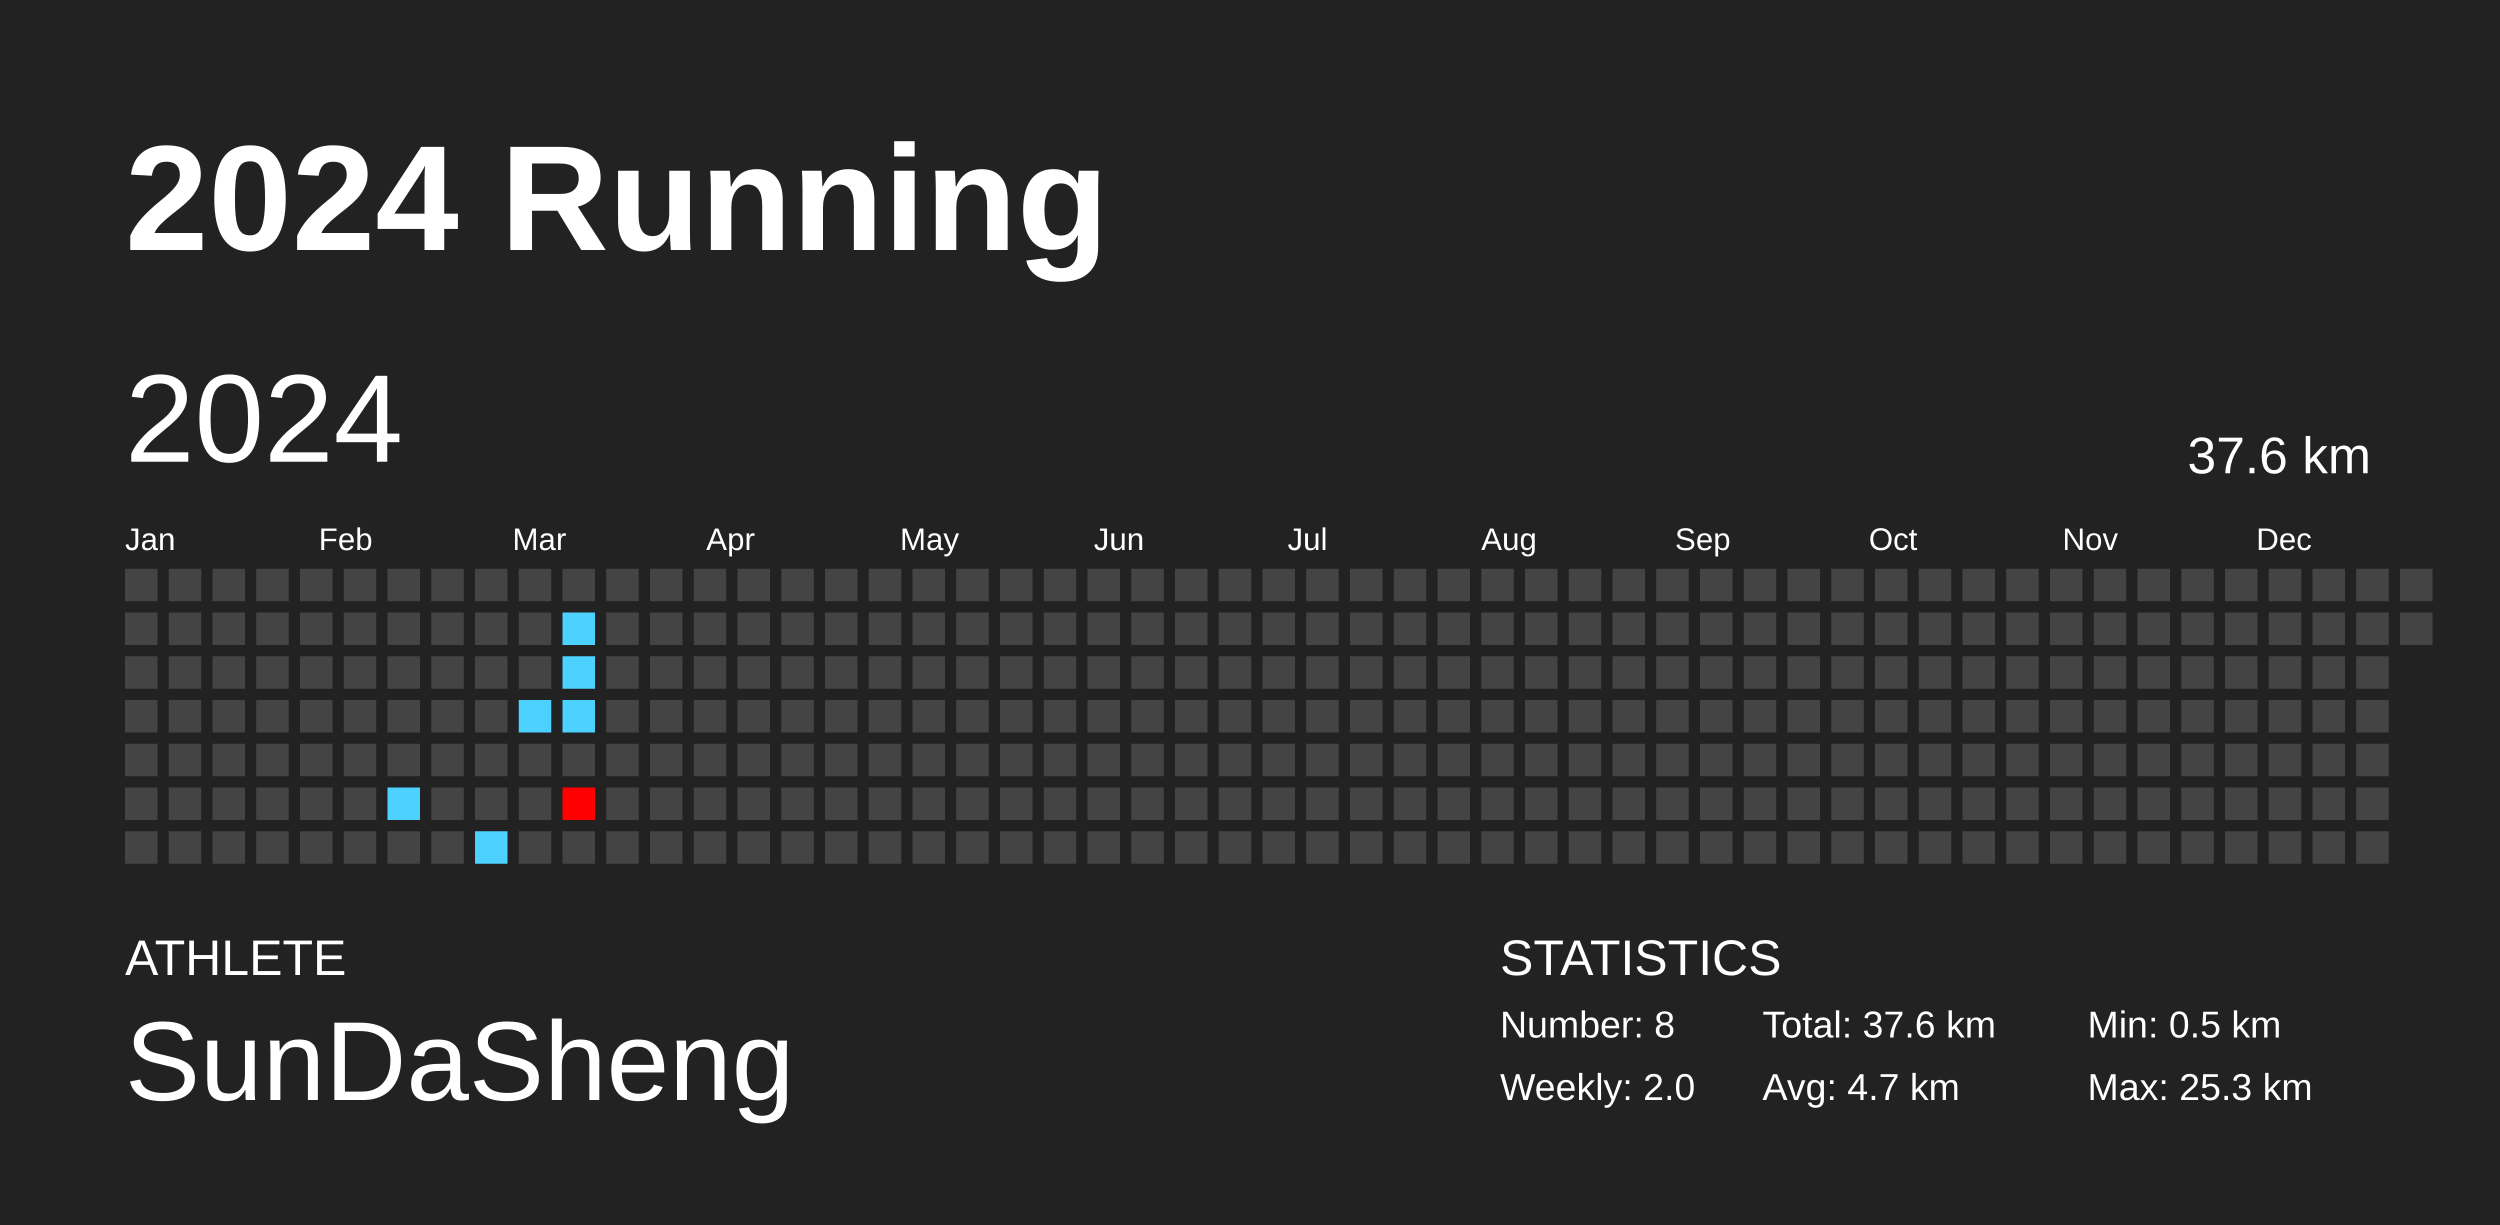
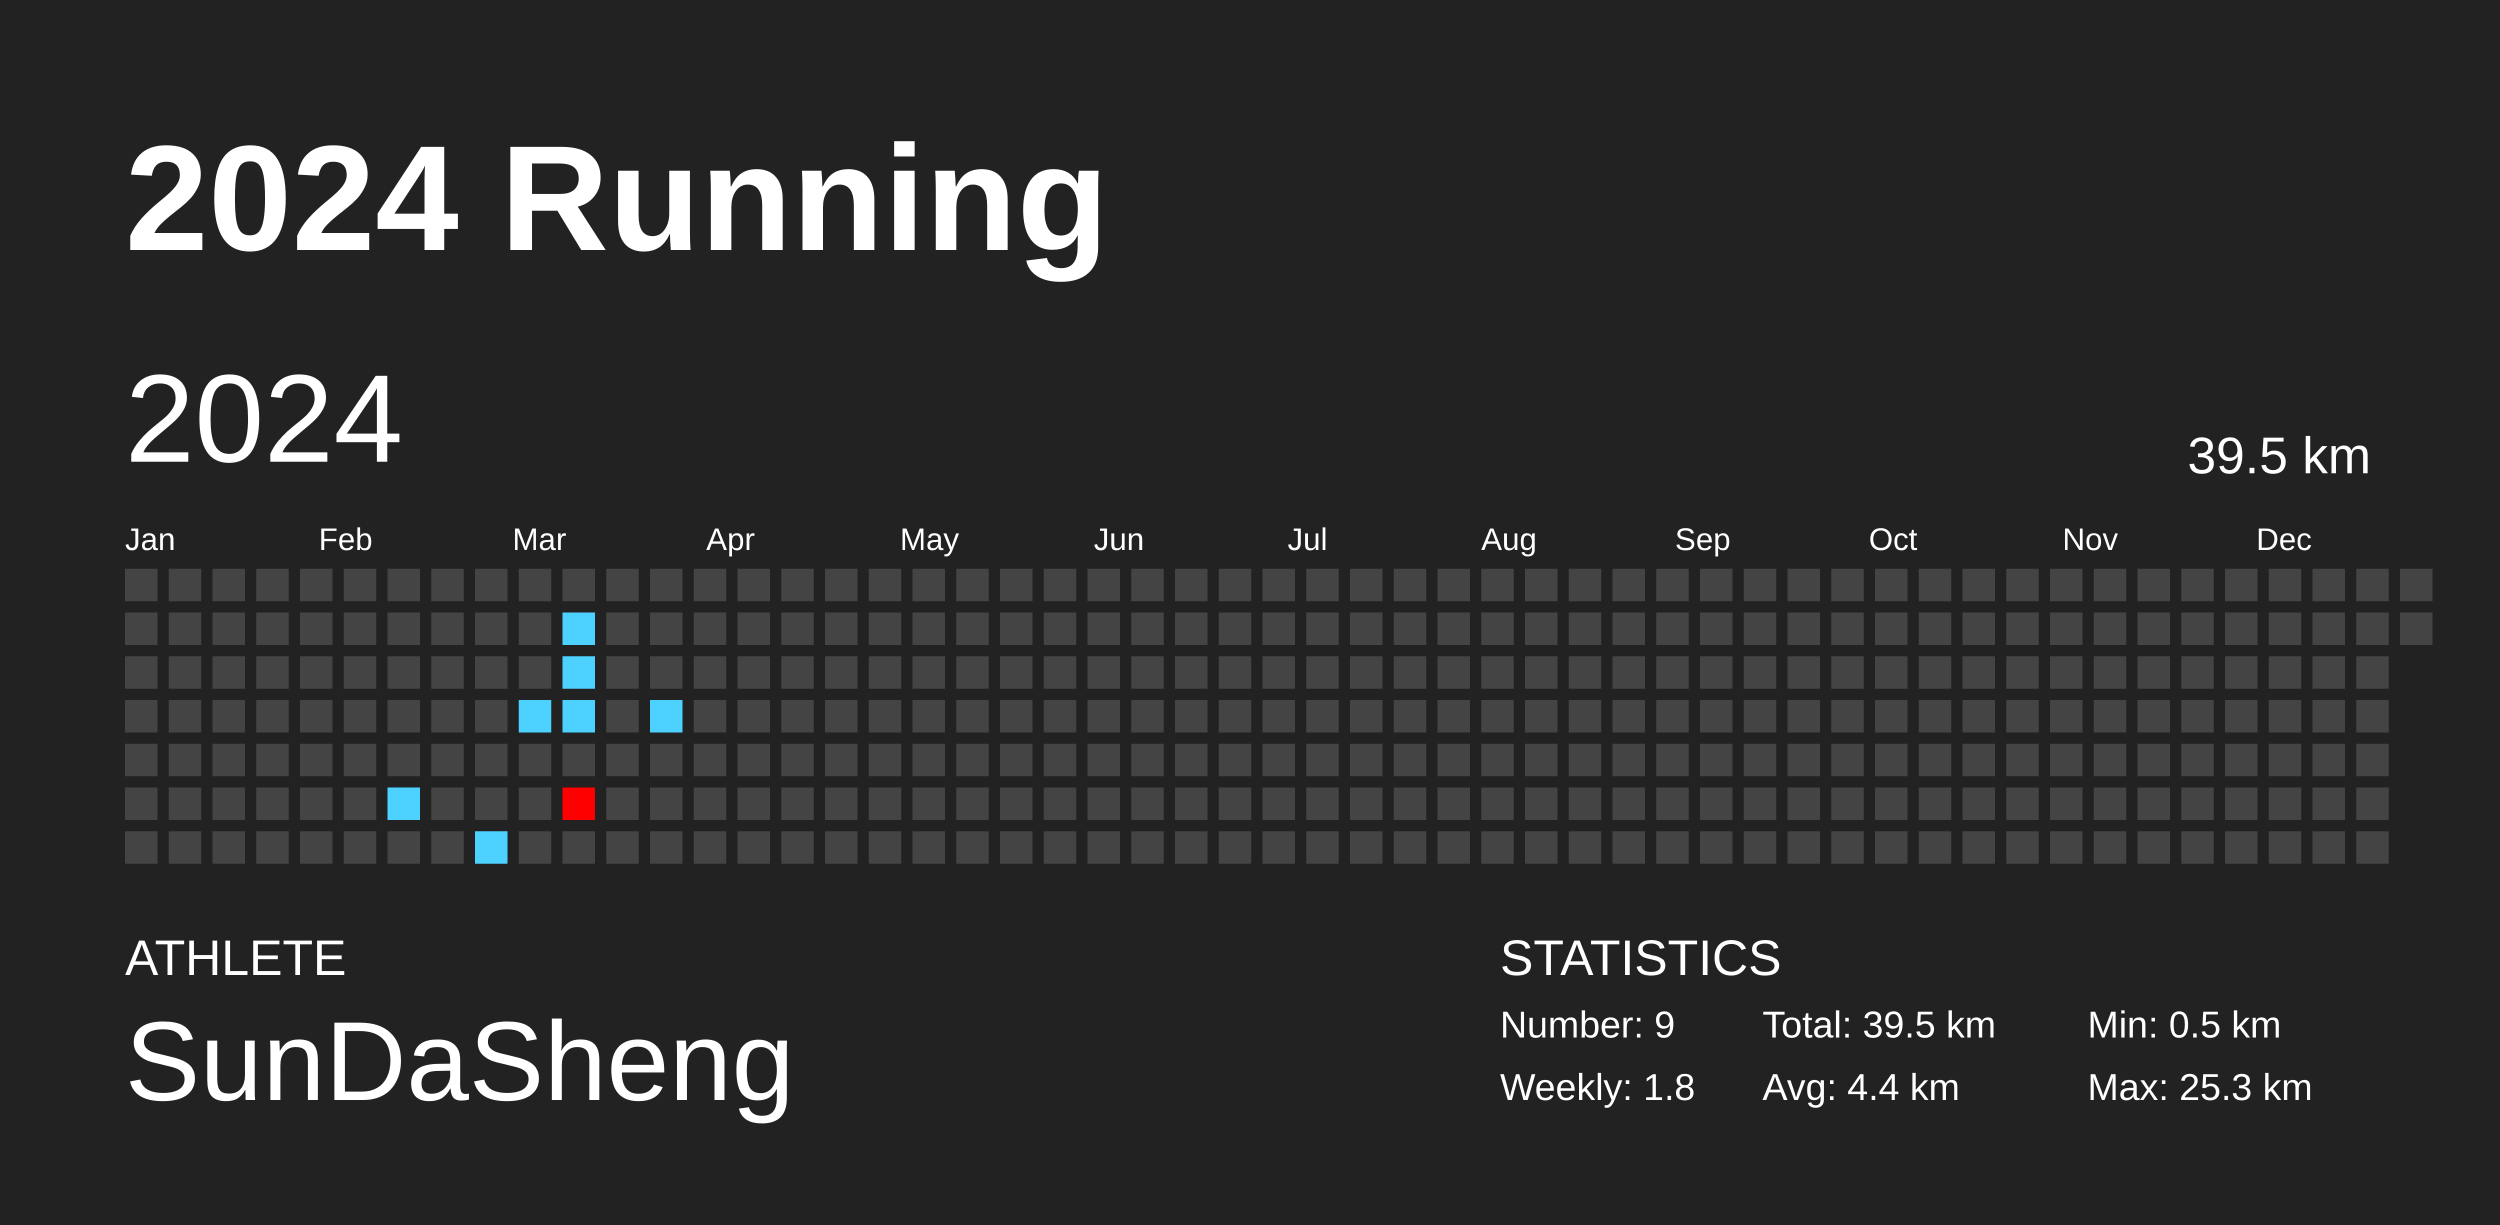
<svg xmlns="http://www.w3.org/2000/svg" baseProfile="full" height="98mm" version="1.1" viewBox="0,0,200,98" width="200mm">
  <defs />
  <rect fill="#222222" height="98" width="200" x="0" y="0" />
  <text fill="#FFFFFF" style="font-size:12px; font-family:Arial; font-weight:bold;" x="10" y="20">2024 Running</text>
  <text fill="#FFFFFF" style="font-size:4px; font-family:Arial" x="10" y="78">ATHLETE</text>
  <text fill="#FFFFFF" style="font-size:9px; font-family:Arial" x="10" y="88">SunDaSheng</text>
  <text fill="#FFFFFF" style="font-size:4px; font-family:Arial" x="120" y="78">STATISTICS</text>
-   <text fill="#FFFFFF" style="font-size:3px; font-family:Arial" x="120" y="83">Number: 8</text>
-   <text fill="#FFFFFF" style="font-size:3px; font-family:Arial" x="120" y="88">Weekly: 2.0</text>
-   <text fill="#FFFFFF" style="font-size:3px; font-family:Arial" x="141" y="83">Total: 37.6 km</text>
-   <text fill="#FFFFFF" style="font-size:3px; font-family:Arial" x="141" y="88">Avg: 4.7 km</text>
+   <text fill="#FFFFFF" style="font-size:3px; font-family:Arial" x="120" y="83">Number: 9</text>
+   <text fill="#FFFFFF" style="font-size:3px; font-family:Arial" x="120" y="88">Weekly: 1.8</text>
+   <text fill="#FFFFFF" style="font-size:3px; font-family:Arial" x="141" y="83">Total: 39.5 km</text>
+   <text fill="#FFFFFF" style="font-size:3px; font-family:Arial" x="141" y="88">Avg: 4.4 km</text>
  <text fill="#FFFFFF" style="font-size:3px; font-family:Arial" x="167" y="83">Min: 0.5 km</text>
  <text fill="#FFFFFF" style="font-size:3px; font-family:Arial" x="167" y="88">Max: 25.3 km</text>
  <text dominant-baseline="hanging" fill="#FFFFFF" style="font-size:10.0px; font-family:Arial;" x="10" y="30">2024</text>
-   <text dominant-baseline="hanging" fill="#FFFFFF" style="font-size:4.125px; font-family:Arial;" x="175" y="35">37.6 km</text>
+   <text dominant-baseline="hanging" fill="#FFFFFF" style="font-size:4.125px; font-family:Arial;" x="175" y="35">39.5 km</text>
  <text fill="#FFFFFF" style="font-size:2.5px; font-family:Arial" x="10.0" y="44">Jan</text>
  <text fill="#FFFFFF" style="font-size:2.5px; font-family:Arial" x="25.5" y="44">Feb</text>
  <text fill="#FFFFFF" style="font-size:2.5px; font-family:Arial" x="41.0" y="44">Mar</text>
  <text fill="#FFFFFF" style="font-size:2.5px; font-family:Arial" x="56.5" y="44">Apr</text>
  <text fill="#FFFFFF" style="font-size:2.5px; font-family:Arial" x="72.0" y="44">May</text>
  <text fill="#FFFFFF" style="font-size:2.5px; font-family:Arial" x="87.5" y="44">Jun</text>
  <text fill="#FFFFFF" style="font-size:2.5px; font-family:Arial" x="103.0" y="44">Jul</text>
  <text fill="#FFFFFF" style="font-size:2.5px; font-family:Arial" x="118.5" y="44">Aug</text>
  <text fill="#FFFFFF" style="font-size:2.5px; font-family:Arial" x="134.0" y="44">Sep</text>
  <text fill="#FFFFFF" style="font-size:2.5px; font-family:Arial" x="149.5" y="44">Oct</text>
  <text fill="#FFFFFF" style="font-size:2.5px; font-family:Arial" x="165.0" y="44">Nov</text>
  <text fill="#FFFFFF" style="font-size:2.5px; font-family:Arial" x="180.5" y="44">Dec</text>
  <rect fill="#444444" height="2.6" width="2.6" x="10.0" y="45.5" />
  <rect fill="#444444" height="2.6" width="2.6" x="10.0" y="49.0" />
  <rect fill="#444444" height="2.6" width="2.6" x="10.0" y="52.5" />
  <rect fill="#444444" height="2.6" width="2.6" x="10.0" y="56.0" />
  <rect fill="#444444" height="2.6" width="2.6" x="10.0" y="59.5" />
  <rect fill="#444444" height="2.6" width="2.6" x="10.0" y="63.0" />
  <rect fill="#444444" height="2.6" width="2.6" x="10.0" y="66.5" />
  <rect fill="#444444" height="2.6" width="2.6" x="13.5" y="45.5" />
  <rect fill="#444444" height="2.6" width="2.6" x="13.5" y="49.0" />
  <rect fill="#444444" height="2.6" width="2.6" x="13.5" y="52.5" />
  <rect fill="#444444" height="2.6" width="2.6" x="13.5" y="56.0" />
  <rect fill="#444444" height="2.6" width="2.6" x="13.5" y="59.5" />
  <rect fill="#444444" height="2.6" width="2.6" x="13.5" y="63.0" />
  <rect fill="#444444" height="2.6" width="2.6" x="13.5" y="66.5" />
  <rect fill="#444444" height="2.6" width="2.6" x="17.0" y="45.5" />
  <rect fill="#444444" height="2.6" width="2.6" x="17.0" y="49.0" />
  <rect fill="#444444" height="2.6" width="2.6" x="17.0" y="52.5" />
  <rect fill="#444444" height="2.6" width="2.6" x="17.0" y="56.0" />
  <rect fill="#444444" height="2.6" width="2.6" x="17.0" y="59.5" />
  <rect fill="#444444" height="2.6" width="2.6" x="17.0" y="63.0" />
  <rect fill="#444444" height="2.6" width="2.6" x="17.0" y="66.5" />
  <rect fill="#444444" height="2.6" width="2.6" x="20.5" y="45.5" />
  <rect fill="#444444" height="2.6" width="2.6" x="20.5" y="49.0" />
  <rect fill="#444444" height="2.6" width="2.6" x="20.5" y="52.5" />
  <rect fill="#444444" height="2.6" width="2.6" x="20.5" y="56.0" />
  <rect fill="#444444" height="2.6" width="2.6" x="20.5" y="59.5" />
  <rect fill="#444444" height="2.6" width="2.6" x="20.5" y="63.0" />
  <rect fill="#444444" height="2.6" width="2.6" x="20.5" y="66.5" />
  <rect fill="#444444" height="2.6" width="2.6" x="24.0" y="45.5" />
  <rect fill="#444444" height="2.6" width="2.6" x="24.0" y="49.0" />
  <rect fill="#444444" height="2.6" width="2.6" x="24.0" y="52.5" />
  <rect fill="#444444" height="2.6" width="2.6" x="24.0" y="56.0" />
  <rect fill="#444444" height="2.6" width="2.6" x="24.0" y="59.5" />
  <rect fill="#444444" height="2.6" width="2.6" x="24.0" y="63.0" />
  <rect fill="#444444" height="2.6" width="2.6" x="24.0" y="66.5" />
  <rect fill="#444444" height="2.6" width="2.6" x="27.5" y="45.5" />
  <rect fill="#444444" height="2.6" width="2.6" x="27.5" y="49.0" />
  <rect fill="#444444" height="2.6" width="2.6" x="27.5" y="52.5" />
  <rect fill="#444444" height="2.6" width="2.6" x="27.5" y="56.0" />
  <rect fill="#444444" height="2.6" width="2.6" x="27.5" y="59.5" />
  <rect fill="#444444" height="2.6" width="2.6" x="27.5" y="63.0" />
  <rect fill="#444444" height="2.6" width="2.6" x="27.5" y="66.5" />
  <rect fill="#444444" height="2.6" width="2.6" x="31.0" y="45.5" />
  <rect fill="#444444" height="2.6" width="2.6" x="31.0" y="49.0" />
  <rect fill="#444444" height="2.6" width="2.6" x="31.0" y="52.5" />
  <rect fill="#444444" height="2.6" width="2.6" x="31.0" y="56.0" />
  <rect fill="#444444" height="2.6" width="2.6" x="31.0" y="59.5" />
  <rect fill="#4dd2ff" height="2.6" width="2.6" x="31.0" y="63.0" />
  <rect fill="#444444" height="2.6" width="2.6" x="31.0" y="66.5" />
  <rect fill="#444444" height="2.6" width="2.6" x="34.5" y="45.5" />
  <rect fill="#444444" height="2.6" width="2.6" x="34.5" y="49.0" />
  <rect fill="#444444" height="2.6" width="2.6" x="34.5" y="52.5" />
  <rect fill="#444444" height="2.6" width="2.6" x="34.5" y="56.0" />
  <rect fill="#444444" height="2.6" width="2.6" x="34.5" y="59.5" />
  <rect fill="#444444" height="2.6" width="2.6" x="34.5" y="63.0" />
  <rect fill="#444444" height="2.6" width="2.6" x="34.5" y="66.5" />
  <rect fill="#444444" height="2.6" width="2.6" x="38.0" y="45.5" />
  <rect fill="#444444" height="2.6" width="2.6" x="38.0" y="49.0" />
  <rect fill="#444444" height="2.6" width="2.6" x="38.0" y="52.5" />
  <rect fill="#444444" height="2.6" width="2.6" x="38.0" y="56.0" />
  <rect fill="#444444" height="2.6" width="2.6" x="38.0" y="59.5" />
  <rect fill="#444444" height="2.6" width="2.6" x="38.0" y="63.0" />
  <rect fill="#4dd2ff" height="2.6" width="2.6" x="38.0" y="66.5" />
  <rect fill="#444444" height="2.6" width="2.6" x="41.5" y="45.5" />
  <rect fill="#444444" height="2.6" width="2.6" x="41.5" y="49.0" />
  <rect fill="#444444" height="2.6" width="2.6" x="41.5" y="52.5" />
  <rect fill="#4dd2ff" height="2.6" width="2.6" x="41.5" y="56.0" />
  <rect fill="#444444" height="2.6" width="2.6" x="41.5" y="59.5" />
  <rect fill="#444444" height="2.6" width="2.6" x="41.5" y="63.0" />
  <rect fill="#444444" height="2.6" width="2.6" x="41.5" y="66.5" />
  <rect fill="#444444" height="2.6" width="2.6" x="45.0" y="45.5" />
  <rect fill="#4dd2ff" height="2.6" width="2.6" x="45.0" y="49.0" />
  <rect fill="#4dd2ff" height="2.6" width="2.6" x="45.0" y="52.5" />
  <rect fill="#4dd2ff" height="2.6" width="2.6" x="45.0" y="56.0" />
  <rect fill="#444444" height="2.6" width="2.6" x="45.0" y="59.5" />
  <rect fill="red" height="2.6" width="2.6" x="45.0" y="63.0" />
  <rect fill="#444444" height="2.6" width="2.6" x="45.0" y="66.5" />
  <rect fill="#444444" height="2.6" width="2.6" x="48.5" y="45.5" />
  <rect fill="#444444" height="2.6" width="2.6" x="48.5" y="49.0" />
  <rect fill="#444444" height="2.6" width="2.6" x="48.5" y="52.5" />
  <rect fill="#444444" height="2.6" width="2.6" x="48.5" y="56.0" />
  <rect fill="#444444" height="2.6" width="2.6" x="48.5" y="59.5" />
  <rect fill="#444444" height="2.6" width="2.6" x="48.5" y="63.0" />
  <rect fill="#444444" height="2.6" width="2.6" x="48.5" y="66.5" />
  <rect fill="#444444" height="2.6" width="2.6" x="52.0" y="45.5" />
  <rect fill="#444444" height="2.6" width="2.6" x="52.0" y="49.0" />
  <rect fill="#444444" height="2.6" width="2.6" x="52.0" y="52.5" />
-   <rect fill="#444444" height="2.6" width="2.6" x="52.0" y="56.0" />
+   <rect fill="#4dd2ff" height="2.6" width="2.6" x="52.0" y="56.0" />
  <rect fill="#444444" height="2.6" width="2.6" x="52.0" y="59.5" />
  <rect fill="#444444" height="2.6" width="2.6" x="52.0" y="63.0" />
  <rect fill="#444444" height="2.6" width="2.6" x="52.0" y="66.5" />
  <rect fill="#444444" height="2.6" width="2.6" x="55.5" y="45.5" />
  <rect fill="#444444" height="2.6" width="2.6" x="55.5" y="49.0" />
  <rect fill="#444444" height="2.6" width="2.6" x="55.5" y="52.5" />
  <rect fill="#444444" height="2.6" width="2.6" x="55.5" y="56.0" />
  <rect fill="#444444" height="2.6" width="2.6" x="55.5" y="59.5" />
  <rect fill="#444444" height="2.6" width="2.6" x="55.5" y="63.0" />
  <rect fill="#444444" height="2.6" width="2.6" x="55.5" y="66.5" />
  <rect fill="#444444" height="2.6" width="2.6" x="59.0" y="45.5" />
  <rect fill="#444444" height="2.6" width="2.6" x="59.0" y="49.0" />
  <rect fill="#444444" height="2.6" width="2.6" x="59.0" y="52.5" />
  <rect fill="#444444" height="2.6" width="2.6" x="59.0" y="56.0" />
  <rect fill="#444444" height="2.6" width="2.6" x="59.0" y="59.5" />
  <rect fill="#444444" height="2.6" width="2.6" x="59.0" y="63.0" />
  <rect fill="#444444" height="2.6" width="2.6" x="59.0" y="66.5" />
  <rect fill="#444444" height="2.6" width="2.6" x="62.5" y="45.5" />
  <rect fill="#444444" height="2.6" width="2.6" x="62.5" y="49.0" />
  <rect fill="#444444" height="2.6" width="2.6" x="62.5" y="52.5" />
  <rect fill="#444444" height="2.6" width="2.6" x="62.5" y="56.0" />
  <rect fill="#444444" height="2.6" width="2.6" x="62.5" y="59.5" />
  <rect fill="#444444" height="2.6" width="2.6" x="62.5" y="63.0" />
  <rect fill="#444444" height="2.6" width="2.6" x="62.5" y="66.5" />
  <rect fill="#444444" height="2.6" width="2.6" x="66.0" y="45.5" />
  <rect fill="#444444" height="2.6" width="2.6" x="66.0" y="49.0" />
  <rect fill="#444444" height="2.6" width="2.6" x="66.0" y="52.5" />
  <rect fill="#444444" height="2.6" width="2.6" x="66.0" y="56.0" />
  <rect fill="#444444" height="2.6" width="2.6" x="66.0" y="59.5" />
  <rect fill="#444444" height="2.6" width="2.6" x="66.0" y="63.0" />
  <rect fill="#444444" height="2.6" width="2.6" x="66.0" y="66.5" />
  <rect fill="#444444" height="2.6" width="2.6" x="69.5" y="45.5" />
  <rect fill="#444444" height="2.6" width="2.6" x="69.5" y="49.0" />
  <rect fill="#444444" height="2.6" width="2.6" x="69.5" y="52.5" />
  <rect fill="#444444" height="2.6" width="2.6" x="69.5" y="56.0" />
  <rect fill="#444444" height="2.6" width="2.6" x="69.5" y="59.5" />
  <rect fill="#444444" height="2.6" width="2.6" x="69.5" y="63.0" />
  <rect fill="#444444" height="2.6" width="2.6" x="69.5" y="66.5" />
  <rect fill="#444444" height="2.6" width="2.6" x="73.0" y="45.5" />
  <rect fill="#444444" height="2.6" width="2.6" x="73.0" y="49.0" />
  <rect fill="#444444" height="2.6" width="2.6" x="73.0" y="52.5" />
  <rect fill="#444444" height="2.6" width="2.6" x="73.0" y="56.0" />
  <rect fill="#444444" height="2.6" width="2.6" x="73.0" y="59.5" />
  <rect fill="#444444" height="2.6" width="2.6" x="73.0" y="63.0" />
  <rect fill="#444444" height="2.6" width="2.6" x="73.0" y="66.5" />
  <rect fill="#444444" height="2.6" width="2.6" x="76.5" y="45.5" />
  <rect fill="#444444" height="2.6" width="2.6" x="76.5" y="49.0" />
  <rect fill="#444444" height="2.6" width="2.6" x="76.5" y="52.5" />
  <rect fill="#444444" height="2.6" width="2.6" x="76.5" y="56.0" />
  <rect fill="#444444" height="2.6" width="2.6" x="76.5" y="59.5" />
  <rect fill="#444444" height="2.6" width="2.6" x="76.5" y="63.0" />
  <rect fill="#444444" height="2.6" width="2.6" x="76.5" y="66.5" />
  <rect fill="#444444" height="2.6" width="2.6" x="80.0" y="45.5" />
  <rect fill="#444444" height="2.6" width="2.6" x="80.0" y="49.0" />
  <rect fill="#444444" height="2.6" width="2.6" x="80.0" y="52.5" />
  <rect fill="#444444" height="2.6" width="2.6" x="80.0" y="56.0" />
  <rect fill="#444444" height="2.6" width="2.6" x="80.0" y="59.5" />
  <rect fill="#444444" height="2.6" width="2.6" x="80.0" y="63.0" />
  <rect fill="#444444" height="2.6" width="2.6" x="80.0" y="66.5" />
  <rect fill="#444444" height="2.6" width="2.6" x="83.5" y="45.5" />
  <rect fill="#444444" height="2.6" width="2.6" x="83.5" y="49.0" />
  <rect fill="#444444" height="2.6" width="2.6" x="83.5" y="52.5" />
  <rect fill="#444444" height="2.6" width="2.6" x="83.5" y="56.0" />
  <rect fill="#444444" height="2.6" width="2.6" x="83.5" y="59.5" />
  <rect fill="#444444" height="2.6" width="2.6" x="83.5" y="63.0" />
  <rect fill="#444444" height="2.6" width="2.6" x="83.5" y="66.5" />
  <rect fill="#444444" height="2.6" width="2.6" x="87.0" y="45.5" />
  <rect fill="#444444" height="2.6" width="2.6" x="87.0" y="49.0" />
  <rect fill="#444444" height="2.6" width="2.6" x="87.0" y="52.5" />
  <rect fill="#444444" height="2.6" width="2.6" x="87.0" y="56.0" />
  <rect fill="#444444" height="2.6" width="2.6" x="87.0" y="59.5" />
  <rect fill="#444444" height="2.6" width="2.6" x="87.0" y="63.0" />
  <rect fill="#444444" height="2.6" width="2.6" x="87.0" y="66.5" />
  <rect fill="#444444" height="2.6" width="2.6" x="90.5" y="45.5" />
  <rect fill="#444444" height="2.6" width="2.6" x="90.5" y="49.0" />
  <rect fill="#444444" height="2.6" width="2.6" x="90.5" y="52.5" />
  <rect fill="#444444" height="2.6" width="2.6" x="90.5" y="56.0" />
  <rect fill="#444444" height="2.6" width="2.6" x="90.5" y="59.5" />
  <rect fill="#444444" height="2.6" width="2.6" x="90.5" y="63.0" />
  <rect fill="#444444" height="2.6" width="2.6" x="90.5" y="66.5" />
  <rect fill="#444444" height="2.6" width="2.6" x="94.0" y="45.5" />
  <rect fill="#444444" height="2.6" width="2.6" x="94.0" y="49.0" />
  <rect fill="#444444" height="2.6" width="2.6" x="94.0" y="52.5" />
  <rect fill="#444444" height="2.6" width="2.6" x="94.0" y="56.0" />
  <rect fill="#444444" height="2.6" width="2.6" x="94.0" y="59.5" />
  <rect fill="#444444" height="2.6" width="2.6" x="94.0" y="63.0" />
  <rect fill="#444444" height="2.6" width="2.6" x="94.0" y="66.5" />
  <rect fill="#444444" height="2.6" width="2.6" x="97.5" y="45.5" />
  <rect fill="#444444" height="2.6" width="2.6" x="97.5" y="49.0" />
  <rect fill="#444444" height="2.6" width="2.6" x="97.5" y="52.5" />
  <rect fill="#444444" height="2.6" width="2.6" x="97.5" y="56.0" />
  <rect fill="#444444" height="2.6" width="2.6" x="97.5" y="59.5" />
  <rect fill="#444444" height="2.6" width="2.6" x="97.5" y="63.0" />
  <rect fill="#444444" height="2.6" width="2.6" x="97.5" y="66.5" />
  <rect fill="#444444" height="2.6" width="2.6" x="101.0" y="45.5" />
  <rect fill="#444444" height="2.6" width="2.6" x="101.0" y="49.0" />
  <rect fill="#444444" height="2.6" width="2.6" x="101.0" y="52.5" />
  <rect fill="#444444" height="2.6" width="2.6" x="101.0" y="56.0" />
  <rect fill="#444444" height="2.6" width="2.6" x="101.0" y="59.5" />
  <rect fill="#444444" height="2.6" width="2.6" x="101.0" y="63.0" />
  <rect fill="#444444" height="2.6" width="2.6" x="101.0" y="66.5" />
  <rect fill="#444444" height="2.6" width="2.6" x="104.5" y="45.5" />
  <rect fill="#444444" height="2.6" width="2.6" x="104.5" y="49.0" />
  <rect fill="#444444" height="2.6" width="2.6" x="104.5" y="52.5" />
  <rect fill="#444444" height="2.6" width="2.6" x="104.5" y="56.0" />
  <rect fill="#444444" height="2.6" width="2.6" x="104.5" y="59.5" />
  <rect fill="#444444" height="2.6" width="2.6" x="104.5" y="63.0" />
  <rect fill="#444444" height="2.6" width="2.6" x="104.5" y="66.5" />
  <rect fill="#444444" height="2.6" width="2.6" x="108.0" y="45.5" />
  <rect fill="#444444" height="2.6" width="2.6" x="108.0" y="49.0" />
  <rect fill="#444444" height="2.6" width="2.6" x="108.0" y="52.5" />
  <rect fill="#444444" height="2.6" width="2.6" x="108.0" y="56.0" />
  <rect fill="#444444" height="2.6" width="2.6" x="108.0" y="59.5" />
  <rect fill="#444444" height="2.6" width="2.6" x="108.0" y="63.0" />
  <rect fill="#444444" height="2.6" width="2.6" x="108.0" y="66.5" />
  <rect fill="#444444" height="2.6" width="2.6" x="111.5" y="45.5" />
  <rect fill="#444444" height="2.6" width="2.6" x="111.5" y="49.0" />
  <rect fill="#444444" height="2.6" width="2.6" x="111.5" y="52.5" />
  <rect fill="#444444" height="2.6" width="2.6" x="111.5" y="56.0" />
  <rect fill="#444444" height="2.6" width="2.6" x="111.5" y="59.5" />
  <rect fill="#444444" height="2.6" width="2.6" x="111.5" y="63.0" />
  <rect fill="#444444" height="2.6" width="2.6" x="111.5" y="66.5" />
  <rect fill="#444444" height="2.6" width="2.6" x="115.0" y="45.5" />
  <rect fill="#444444" height="2.6" width="2.6" x="115.0" y="49.0" />
  <rect fill="#444444" height="2.6" width="2.6" x="115.0" y="52.5" />
  <rect fill="#444444" height="2.6" width="2.6" x="115.0" y="56.0" />
  <rect fill="#444444" height="2.6" width="2.6" x="115.0" y="59.5" />
  <rect fill="#444444" height="2.6" width="2.6" x="115.0" y="63.0" />
  <rect fill="#444444" height="2.6" width="2.6" x="115.0" y="66.5" />
  <rect fill="#444444" height="2.6" width="2.6" x="118.5" y="45.5" />
  <rect fill="#444444" height="2.6" width="2.6" x="118.5" y="49.0" />
  <rect fill="#444444" height="2.6" width="2.6" x="118.5" y="52.5" />
  <rect fill="#444444" height="2.6" width="2.6" x="118.5" y="56.0" />
  <rect fill="#444444" height="2.6" width="2.6" x="118.5" y="59.5" />
  <rect fill="#444444" height="2.6" width="2.6" x="118.5" y="63.0" />
  <rect fill="#444444" height="2.6" width="2.6" x="118.5" y="66.5" />
  <rect fill="#444444" height="2.6" width="2.6" x="122.0" y="45.5" />
  <rect fill="#444444" height="2.6" width="2.6" x="122.0" y="49.0" />
  <rect fill="#444444" height="2.6" width="2.6" x="122.0" y="52.5" />
  <rect fill="#444444" height="2.6" width="2.6" x="122.0" y="56.0" />
  <rect fill="#444444" height="2.6" width="2.6" x="122.0" y="59.5" />
  <rect fill="#444444" height="2.6" width="2.6" x="122.0" y="63.0" />
  <rect fill="#444444" height="2.6" width="2.6" x="122.0" y="66.5" />
  <rect fill="#444444" height="2.6" width="2.6" x="125.5" y="45.5" />
  <rect fill="#444444" height="2.6" width="2.6" x="125.5" y="49.0" />
  <rect fill="#444444" height="2.6" width="2.6" x="125.5" y="52.5" />
  <rect fill="#444444" height="2.6" width="2.6" x="125.5" y="56.0" />
  <rect fill="#444444" height="2.6" width="2.6" x="125.5" y="59.5" />
  <rect fill="#444444" height="2.6" width="2.6" x="125.5" y="63.0" />
  <rect fill="#444444" height="2.6" width="2.6" x="125.5" y="66.5" />
  <rect fill="#444444" height="2.6" width="2.6" x="129.0" y="45.5" />
  <rect fill="#444444" height="2.6" width="2.6" x="129.0" y="49.0" />
  <rect fill="#444444" height="2.6" width="2.6" x="129.0" y="52.5" />
  <rect fill="#444444" height="2.6" width="2.6" x="129.0" y="56.0" />
  <rect fill="#444444" height="2.6" width="2.6" x="129.0" y="59.5" />
  <rect fill="#444444" height="2.6" width="2.6" x="129.0" y="63.0" />
  <rect fill="#444444" height="2.6" width="2.6" x="129.0" y="66.5" />
  <rect fill="#444444" height="2.6" width="2.6" x="132.5" y="45.5" />
  <rect fill="#444444" height="2.6" width="2.6" x="132.5" y="49.0" />
  <rect fill="#444444" height="2.6" width="2.6" x="132.5" y="52.5" />
  <rect fill="#444444" height="2.6" width="2.6" x="132.5" y="56.0" />
  <rect fill="#444444" height="2.6" width="2.6" x="132.5" y="59.5" />
  <rect fill="#444444" height="2.6" width="2.6" x="132.5" y="63.0" />
  <rect fill="#444444" height="2.6" width="2.6" x="132.5" y="66.5" />
  <rect fill="#444444" height="2.6" width="2.6" x="136.0" y="45.5" />
  <rect fill="#444444" height="2.6" width="2.6" x="136.0" y="49.0" />
  <rect fill="#444444" height="2.6" width="2.6" x="136.0" y="52.5" />
  <rect fill="#444444" height="2.6" width="2.6" x="136.0" y="56.0" />
  <rect fill="#444444" height="2.6" width="2.6" x="136.0" y="59.5" />
  <rect fill="#444444" height="2.6" width="2.6" x="136.0" y="63.0" />
  <rect fill="#444444" height="2.6" width="2.6" x="136.0" y="66.5" />
  <rect fill="#444444" height="2.6" width="2.6" x="139.5" y="45.5" />
  <rect fill="#444444" height="2.6" width="2.6" x="139.5" y="49.0" />
  <rect fill="#444444" height="2.6" width="2.6" x="139.5" y="52.5" />
  <rect fill="#444444" height="2.6" width="2.6" x="139.5" y="56.0" />
  <rect fill="#444444" height="2.6" width="2.6" x="139.5" y="59.5" />
  <rect fill="#444444" height="2.6" width="2.6" x="139.5" y="63.0" />
  <rect fill="#444444" height="2.6" width="2.6" x="139.5" y="66.5" />
  <rect fill="#444444" height="2.6" width="2.6" x="143.0" y="45.5" />
  <rect fill="#444444" height="2.6" width="2.6" x="143.0" y="49.0" />
  <rect fill="#444444" height="2.6" width="2.6" x="143.0" y="52.5" />
  <rect fill="#444444" height="2.6" width="2.6" x="143.0" y="56.0" />
  <rect fill="#444444" height="2.6" width="2.6" x="143.0" y="59.5" />
  <rect fill="#444444" height="2.6" width="2.6" x="143.0" y="63.0" />
  <rect fill="#444444" height="2.6" width="2.6" x="143.0" y="66.5" />
  <rect fill="#444444" height="2.6" width="2.6" x="146.5" y="45.5" />
  <rect fill="#444444" height="2.6" width="2.6" x="146.5" y="49.0" />
  <rect fill="#444444" height="2.6" width="2.6" x="146.5" y="52.5" />
  <rect fill="#444444" height="2.6" width="2.6" x="146.5" y="56.0" />
  <rect fill="#444444" height="2.6" width="2.6" x="146.5" y="59.5" />
  <rect fill="#444444" height="2.6" width="2.6" x="146.5" y="63.0" />
  <rect fill="#444444" height="2.6" width="2.6" x="146.5" y="66.5" />
  <rect fill="#444444" height="2.6" width="2.6" x="150.0" y="45.5" />
  <rect fill="#444444" height="2.6" width="2.6" x="150.0" y="49.0" />
  <rect fill="#444444" height="2.6" width="2.6" x="150.0" y="52.5" />
  <rect fill="#444444" height="2.6" width="2.6" x="150.0" y="56.0" />
  <rect fill="#444444" height="2.6" width="2.6" x="150.0" y="59.5" />
  <rect fill="#444444" height="2.6" width="2.6" x="150.0" y="63.0" />
  <rect fill="#444444" height="2.6" width="2.6" x="150.0" y="66.5" />
  <rect fill="#444444" height="2.6" width="2.6" x="153.5" y="45.5" />
  <rect fill="#444444" height="2.6" width="2.6" x="153.5" y="49.0" />
  <rect fill="#444444" height="2.6" width="2.6" x="153.5" y="52.5" />
  <rect fill="#444444" height="2.6" width="2.6" x="153.5" y="56.0" />
  <rect fill="#444444" height="2.6" width="2.6" x="153.5" y="59.5" />
  <rect fill="#444444" height="2.6" width="2.6" x="153.5" y="63.0" />
  <rect fill="#444444" height="2.6" width="2.6" x="153.5" y="66.5" />
  <rect fill="#444444" height="2.6" width="2.6" x="157.0" y="45.5" />
  <rect fill="#444444" height="2.6" width="2.6" x="157.0" y="49.0" />
  <rect fill="#444444" height="2.6" width="2.6" x="157.0" y="52.5" />
  <rect fill="#444444" height="2.6" width="2.6" x="157.0" y="56.0" />
  <rect fill="#444444" height="2.6" width="2.6" x="157.0" y="59.5" />
  <rect fill="#444444" height="2.6" width="2.6" x="157.0" y="63.0" />
  <rect fill="#444444" height="2.6" width="2.6" x="157.0" y="66.5" />
  <rect fill="#444444" height="2.6" width="2.6" x="160.5" y="45.5" />
  <rect fill="#444444" height="2.6" width="2.6" x="160.5" y="49.0" />
  <rect fill="#444444" height="2.6" width="2.6" x="160.5" y="52.5" />
  <rect fill="#444444" height="2.6" width="2.6" x="160.5" y="56.0" />
  <rect fill="#444444" height="2.6" width="2.6" x="160.5" y="59.5" />
  <rect fill="#444444" height="2.6" width="2.6" x="160.5" y="63.0" />
  <rect fill="#444444" height="2.6" width="2.6" x="160.5" y="66.5" />
  <rect fill="#444444" height="2.6" width="2.6" x="164.0" y="45.5" />
  <rect fill="#444444" height="2.6" width="2.6" x="164.0" y="49.0" />
  <rect fill="#444444" height="2.6" width="2.6" x="164.0" y="52.5" />
  <rect fill="#444444" height="2.6" width="2.6" x="164.0" y="56.0" />
  <rect fill="#444444" height="2.6" width="2.6" x="164.0" y="59.5" />
  <rect fill="#444444" height="2.6" width="2.6" x="164.0" y="63.0" />
  <rect fill="#444444" height="2.6" width="2.6" x="164.0" y="66.5" />
  <rect fill="#444444" height="2.6" width="2.6" x="167.5" y="45.5" />
  <rect fill="#444444" height="2.6" width="2.6" x="167.5" y="49.0" />
  <rect fill="#444444" height="2.6" width="2.6" x="167.5" y="52.5" />
  <rect fill="#444444" height="2.6" width="2.6" x="167.5" y="56.0" />
  <rect fill="#444444" height="2.6" width="2.6" x="167.5" y="59.5" />
  <rect fill="#444444" height="2.6" width="2.6" x="167.5" y="63.0" />
  <rect fill="#444444" height="2.6" width="2.6" x="167.5" y="66.5" />
  <rect fill="#444444" height="2.6" width="2.6" x="171.0" y="45.5" />
  <rect fill="#444444" height="2.6" width="2.6" x="171.0" y="49.0" />
  <rect fill="#444444" height="2.6" width="2.6" x="171.0" y="52.5" />
  <rect fill="#444444" height="2.6" width="2.6" x="171.0" y="56.0" />
  <rect fill="#444444" height="2.6" width="2.6" x="171.0" y="59.5" />
  <rect fill="#444444" height="2.6" width="2.6" x="171.0" y="63.0" />
  <rect fill="#444444" height="2.6" width="2.6" x="171.0" y="66.5" />
  <rect fill="#444444" height="2.6" width="2.6" x="174.5" y="45.5" />
  <rect fill="#444444" height="2.6" width="2.6" x="174.5" y="49.0" />
  <rect fill="#444444" height="2.6" width="2.6" x="174.5" y="52.5" />
  <rect fill="#444444" height="2.6" width="2.6" x="174.5" y="56.0" />
  <rect fill="#444444" height="2.6" width="2.6" x="174.5" y="59.5" />
  <rect fill="#444444" height="2.6" width="2.6" x="174.5" y="63.0" />
  <rect fill="#444444" height="2.6" width="2.6" x="174.5" y="66.5" />
  <rect fill="#444444" height="2.6" width="2.6" x="178.0" y="45.5" />
  <rect fill="#444444" height="2.6" width="2.6" x="178.0" y="49.0" />
  <rect fill="#444444" height="2.6" width="2.6" x="178.0" y="52.5" />
  <rect fill="#444444" height="2.6" width="2.6" x="178.0" y="56.0" />
  <rect fill="#444444" height="2.6" width="2.6" x="178.0" y="59.5" />
  <rect fill="#444444" height="2.6" width="2.6" x="178.0" y="63.0" />
  <rect fill="#444444" height="2.6" width="2.6" x="178.0" y="66.5" />
  <rect fill="#444444" height="2.6" width="2.6" x="181.5" y="45.5" />
  <rect fill="#444444" height="2.6" width="2.6" x="181.5" y="49.0" />
  <rect fill="#444444" height="2.6" width="2.6" x="181.5" y="52.5" />
  <rect fill="#444444" height="2.6" width="2.6" x="181.5" y="56.0" />
  <rect fill="#444444" height="2.6" width="2.6" x="181.5" y="59.5" />
  <rect fill="#444444" height="2.6" width="2.6" x="181.5" y="63.0" />
  <rect fill="#444444" height="2.6" width="2.6" x="181.5" y="66.5" />
  <rect fill="#444444" height="2.6" width="2.6" x="185.0" y="45.5" />
  <rect fill="#444444" height="2.6" width="2.6" x="185.0" y="49.0" />
  <rect fill="#444444" height="2.6" width="2.6" x="185.0" y="52.5" />
  <rect fill="#444444" height="2.6" width="2.6" x="185.0" y="56.0" />
  <rect fill="#444444" height="2.6" width="2.6" x="185.0" y="59.5" />
  <rect fill="#444444" height="2.6" width="2.6" x="185.0" y="63.0" />
  <rect fill="#444444" height="2.6" width="2.6" x="185.0" y="66.5" />
  <rect fill="#444444" height="2.6" width="2.6" x="188.5" y="45.5" />
  <rect fill="#444444" height="2.6" width="2.6" x="188.5" y="49.0" />
  <rect fill="#444444" height="2.6" width="2.6" x="188.5" y="52.5" />
  <rect fill="#444444" height="2.6" width="2.6" x="188.5" y="56.0" />
  <rect fill="#444444" height="2.6" width="2.6" x="188.5" y="59.5" />
  <rect fill="#444444" height="2.6" width="2.6" x="188.5" y="63.0" />
  <rect fill="#444444" height="2.6" width="2.6" x="188.5" y="66.5" />
  <rect fill="#444444" height="2.6" width="2.6" x="192.0" y="45.5" />
  <rect fill="#444444" height="2.6" width="2.6" x="192.0" y="49.0" />
</svg>
